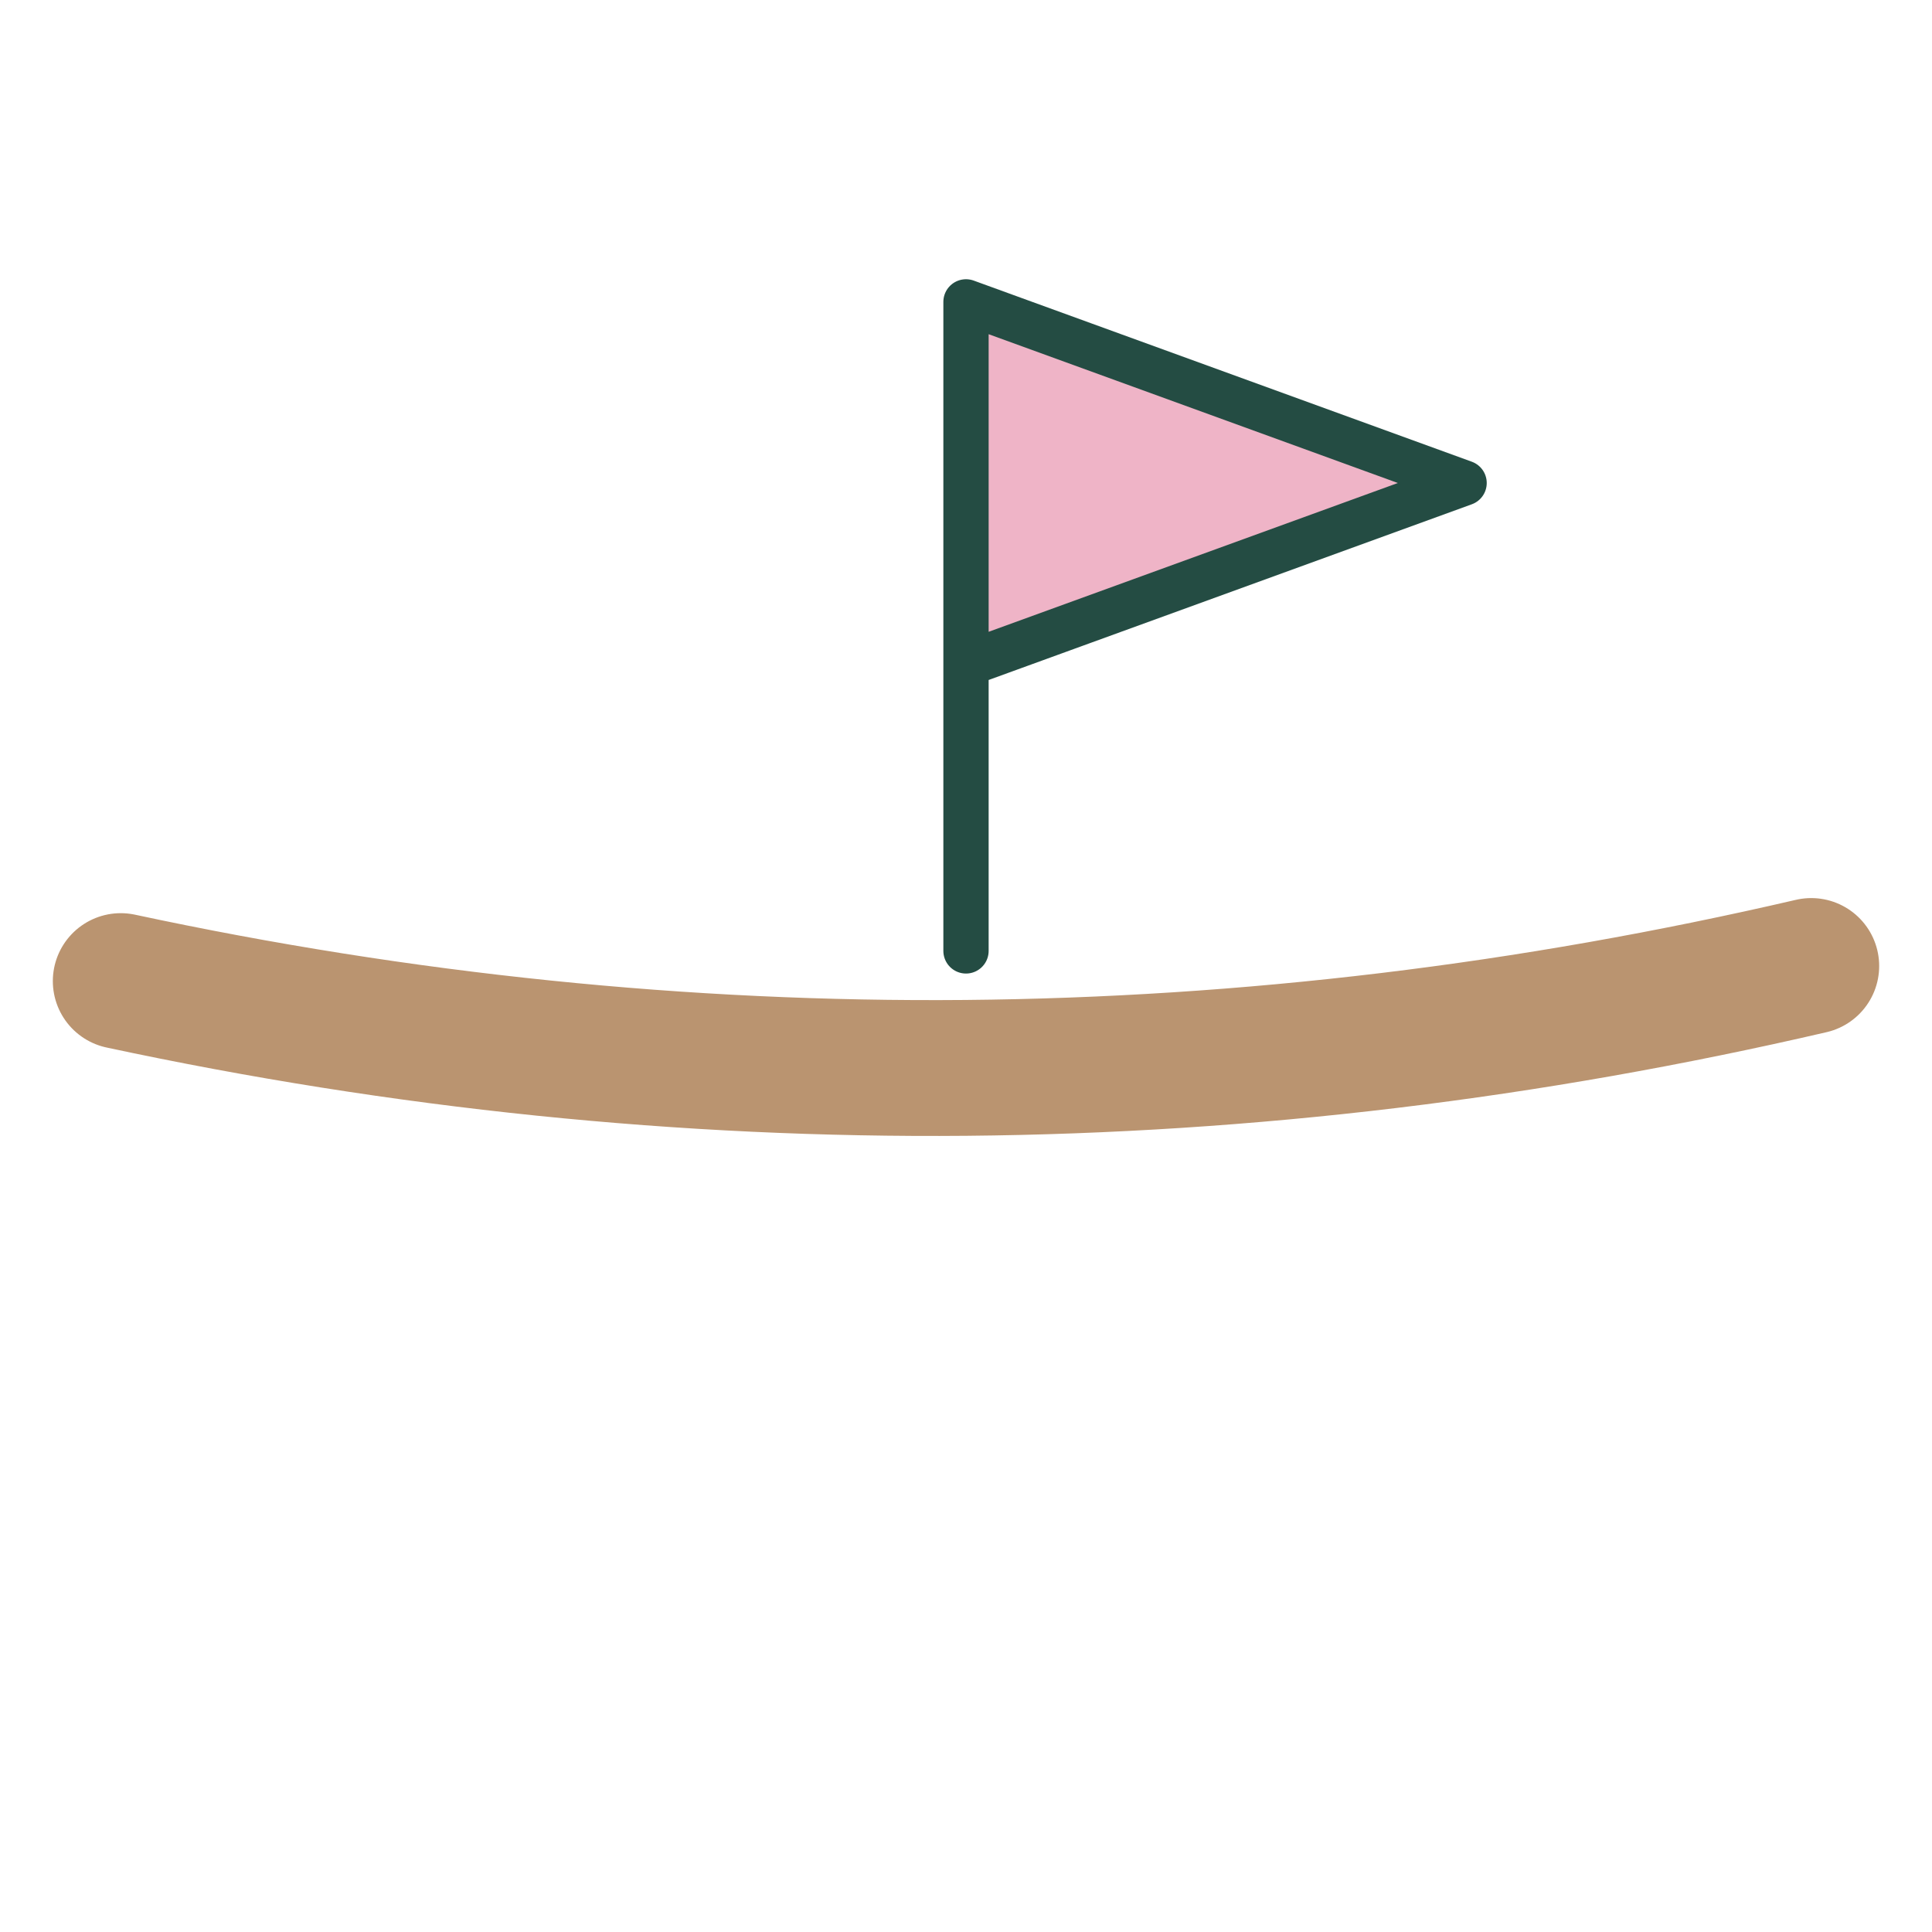
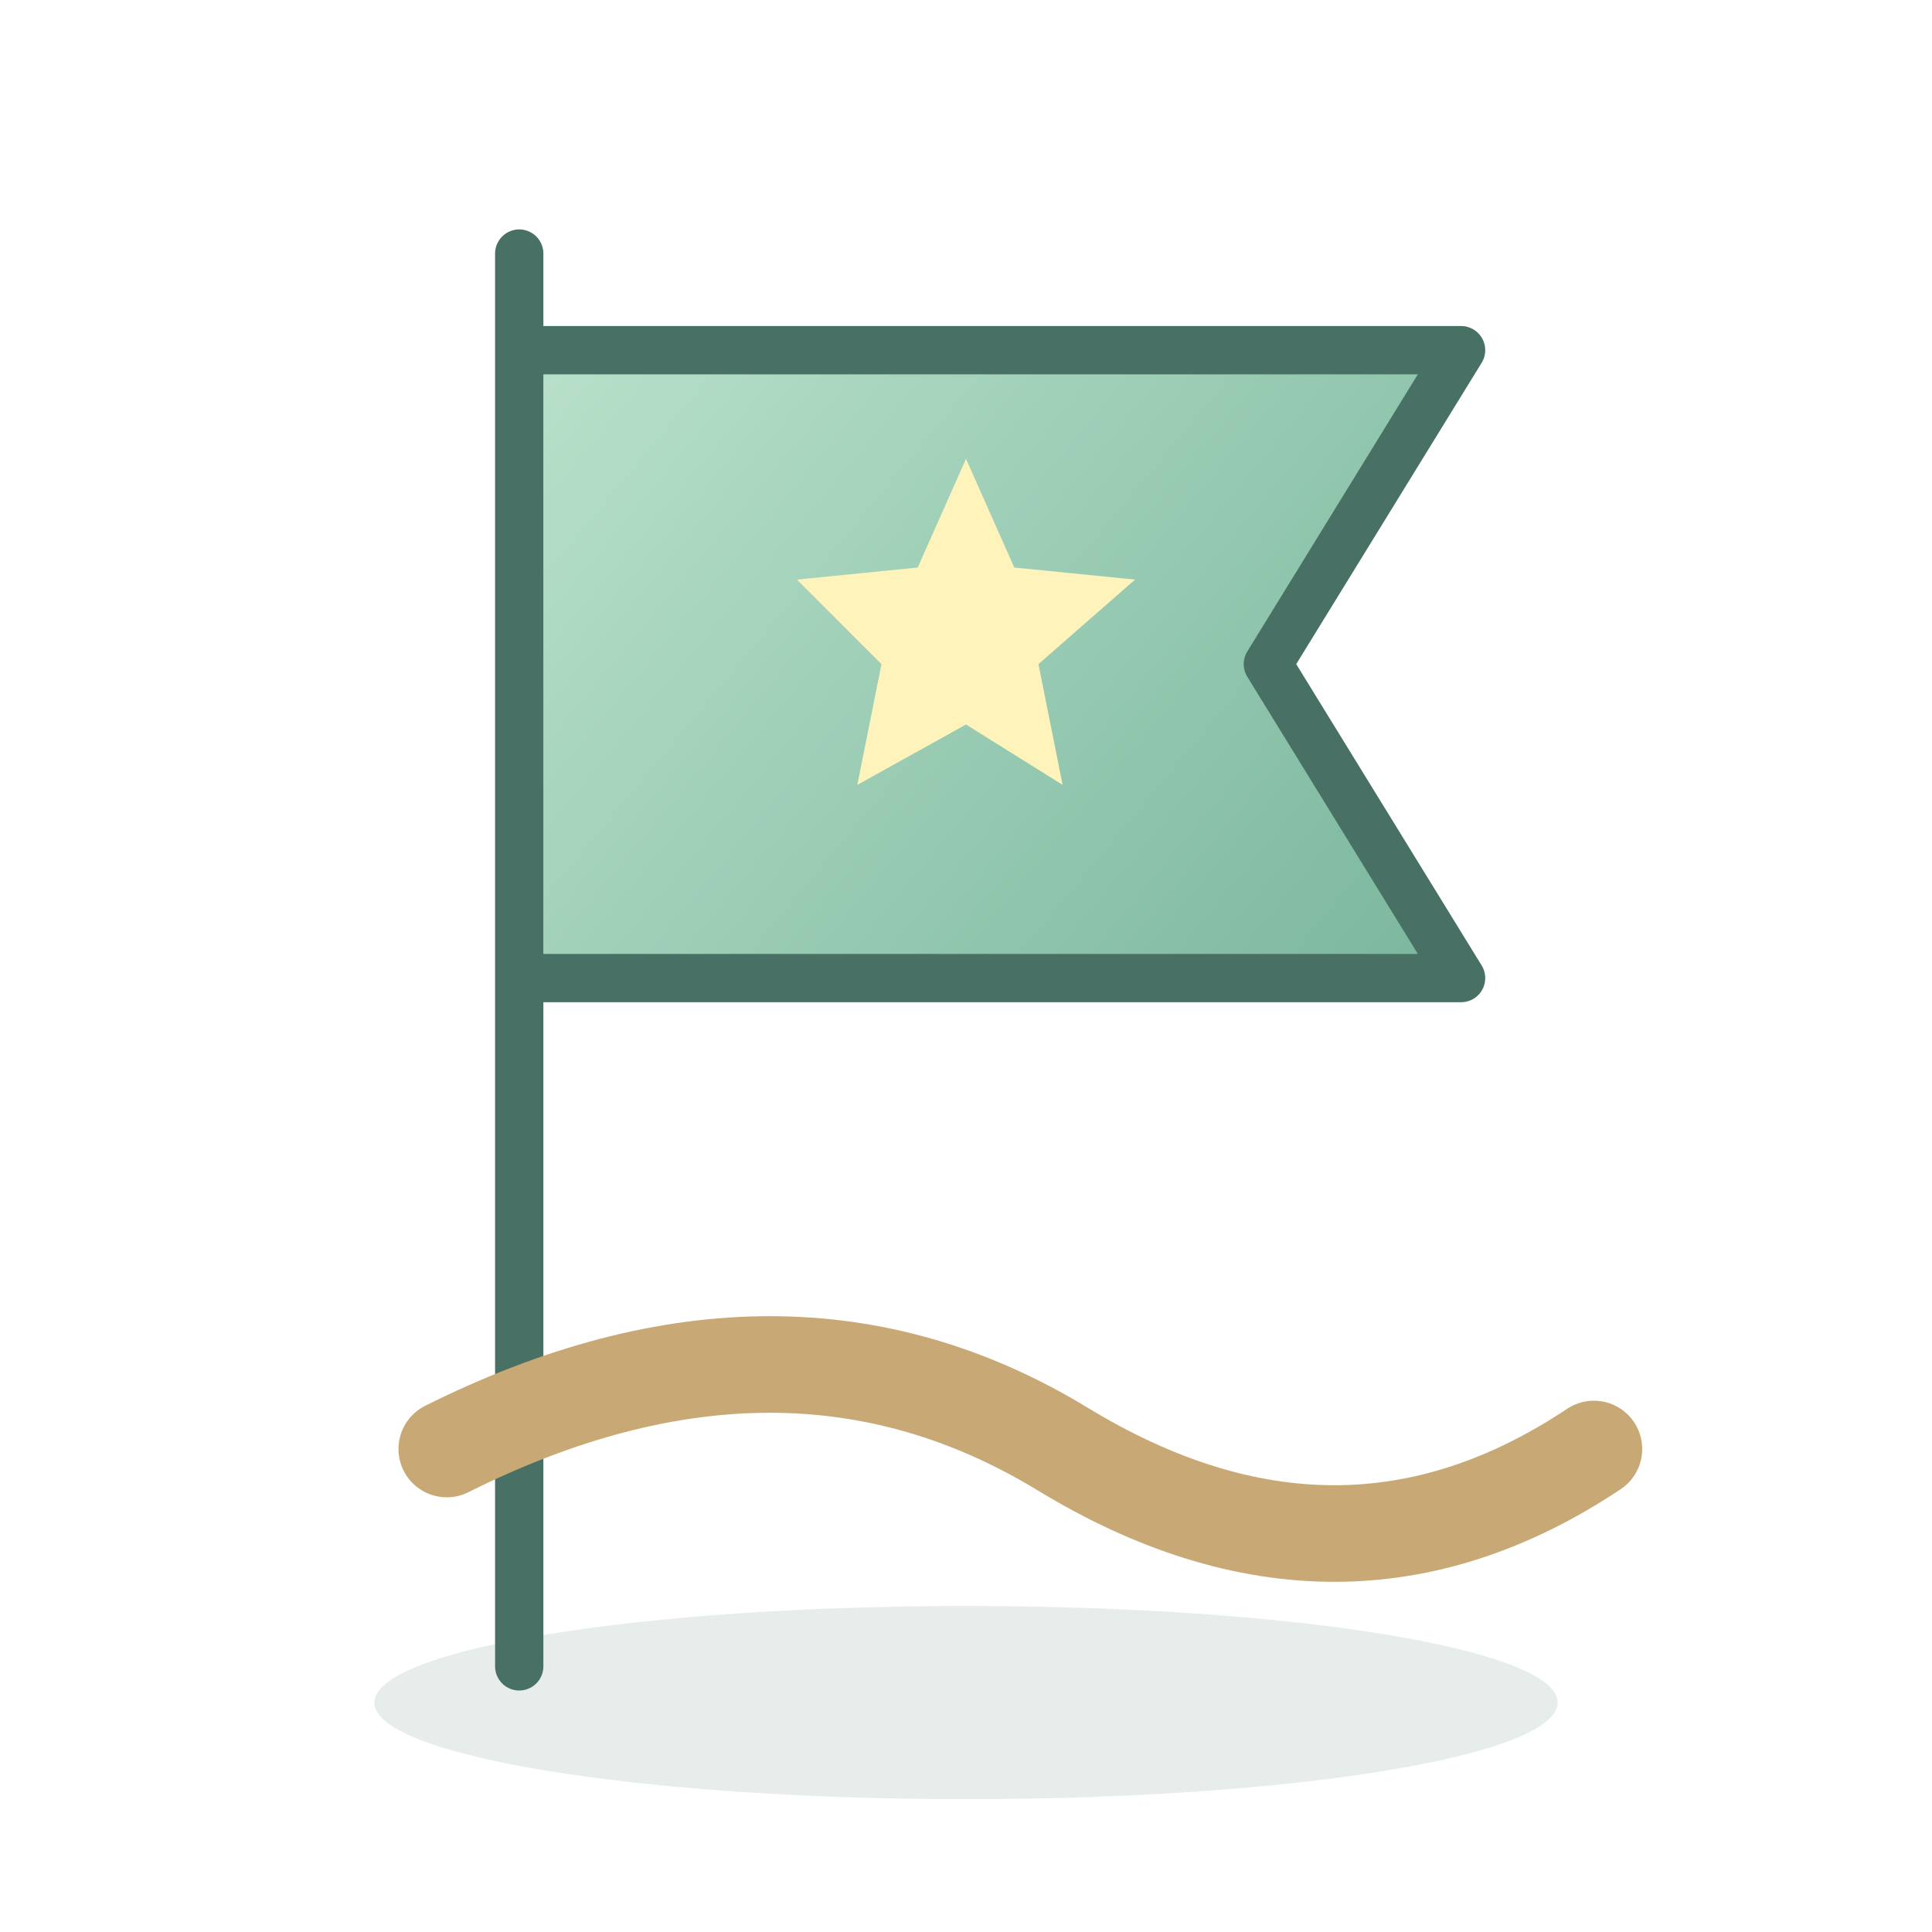
- <svg xmlns="http://www.w3.org/2000/svg" viewBox="0 0 128 128" fill="none">
-   <g stroke="#244c43" stroke-width="3" stroke-linecap="round" stroke-linejoin="round">
-     <path d="M8 65q56 12 112-1" stroke="#ba9470" stroke-width="9" />
-     <path d="M64 63V20l33 12l-33 12" fill="#efb4c7" />
+ <svg xmlns="http://www.w3.org/2000/svg" viewBox="0 0 160 160" fill="none">
+   <defs>
+     <linearGradient id="gold" x2=".5" y2="1">
+       <stop stop-color="#fff0ac" />
+       <stop offset="1" stop-color="#edb45d" />
+     </linearGradient>
+     <linearGradient id="mint" x2=".8" y2="1">
+       <stop stop-color="#bde3cd" />
+       <stop offset="1" stop-color="#69ab91" />
+     </linearGradient>
+     <linearGradient id="water" x2=".8" y2="1">
+       <stop stop-color="#c3f0f1" />
+       <stop offset="1" stop-color="#70b5c3" />
+     </linearGradient>
+     <linearGradient id="pink" x2=".8" y2="1">
+       <stop stop-color="#ffd5c7" />
+       <stop offset="1" stop-color="#e9a093" />
+     </linearGradient>
+     <radialGradient id="pearl">
+       <stop stop-color="#fffef9" />
+       <stop offset=".65" stop-color="#f4eada" />
+       <stop offset="1" stop-color="#b5d9d5" />
+     </radialGradient>
+   </defs>
+   <ellipse cx="80" cy="141" rx="49" ry="8" fill="#346a57" opacity=".12" />
+   <g stroke="#487065" stroke-width="4" stroke-linecap="round" stroke-linejoin="round">
+     <path d="M43 138V21m2 8h76l-16 26 16 26H45" fill="url(#mint)" />
+     <path d="M37 120q28-14 51 0t44 0" stroke="#c8a975" stroke-width="8" />
  </g>
+   <path d="m80 38 4 9 10 1-8 7 2 10-8-5-9 5 2-10-7-7 10-1Z" fill="#fff3bc" />
</svg>
